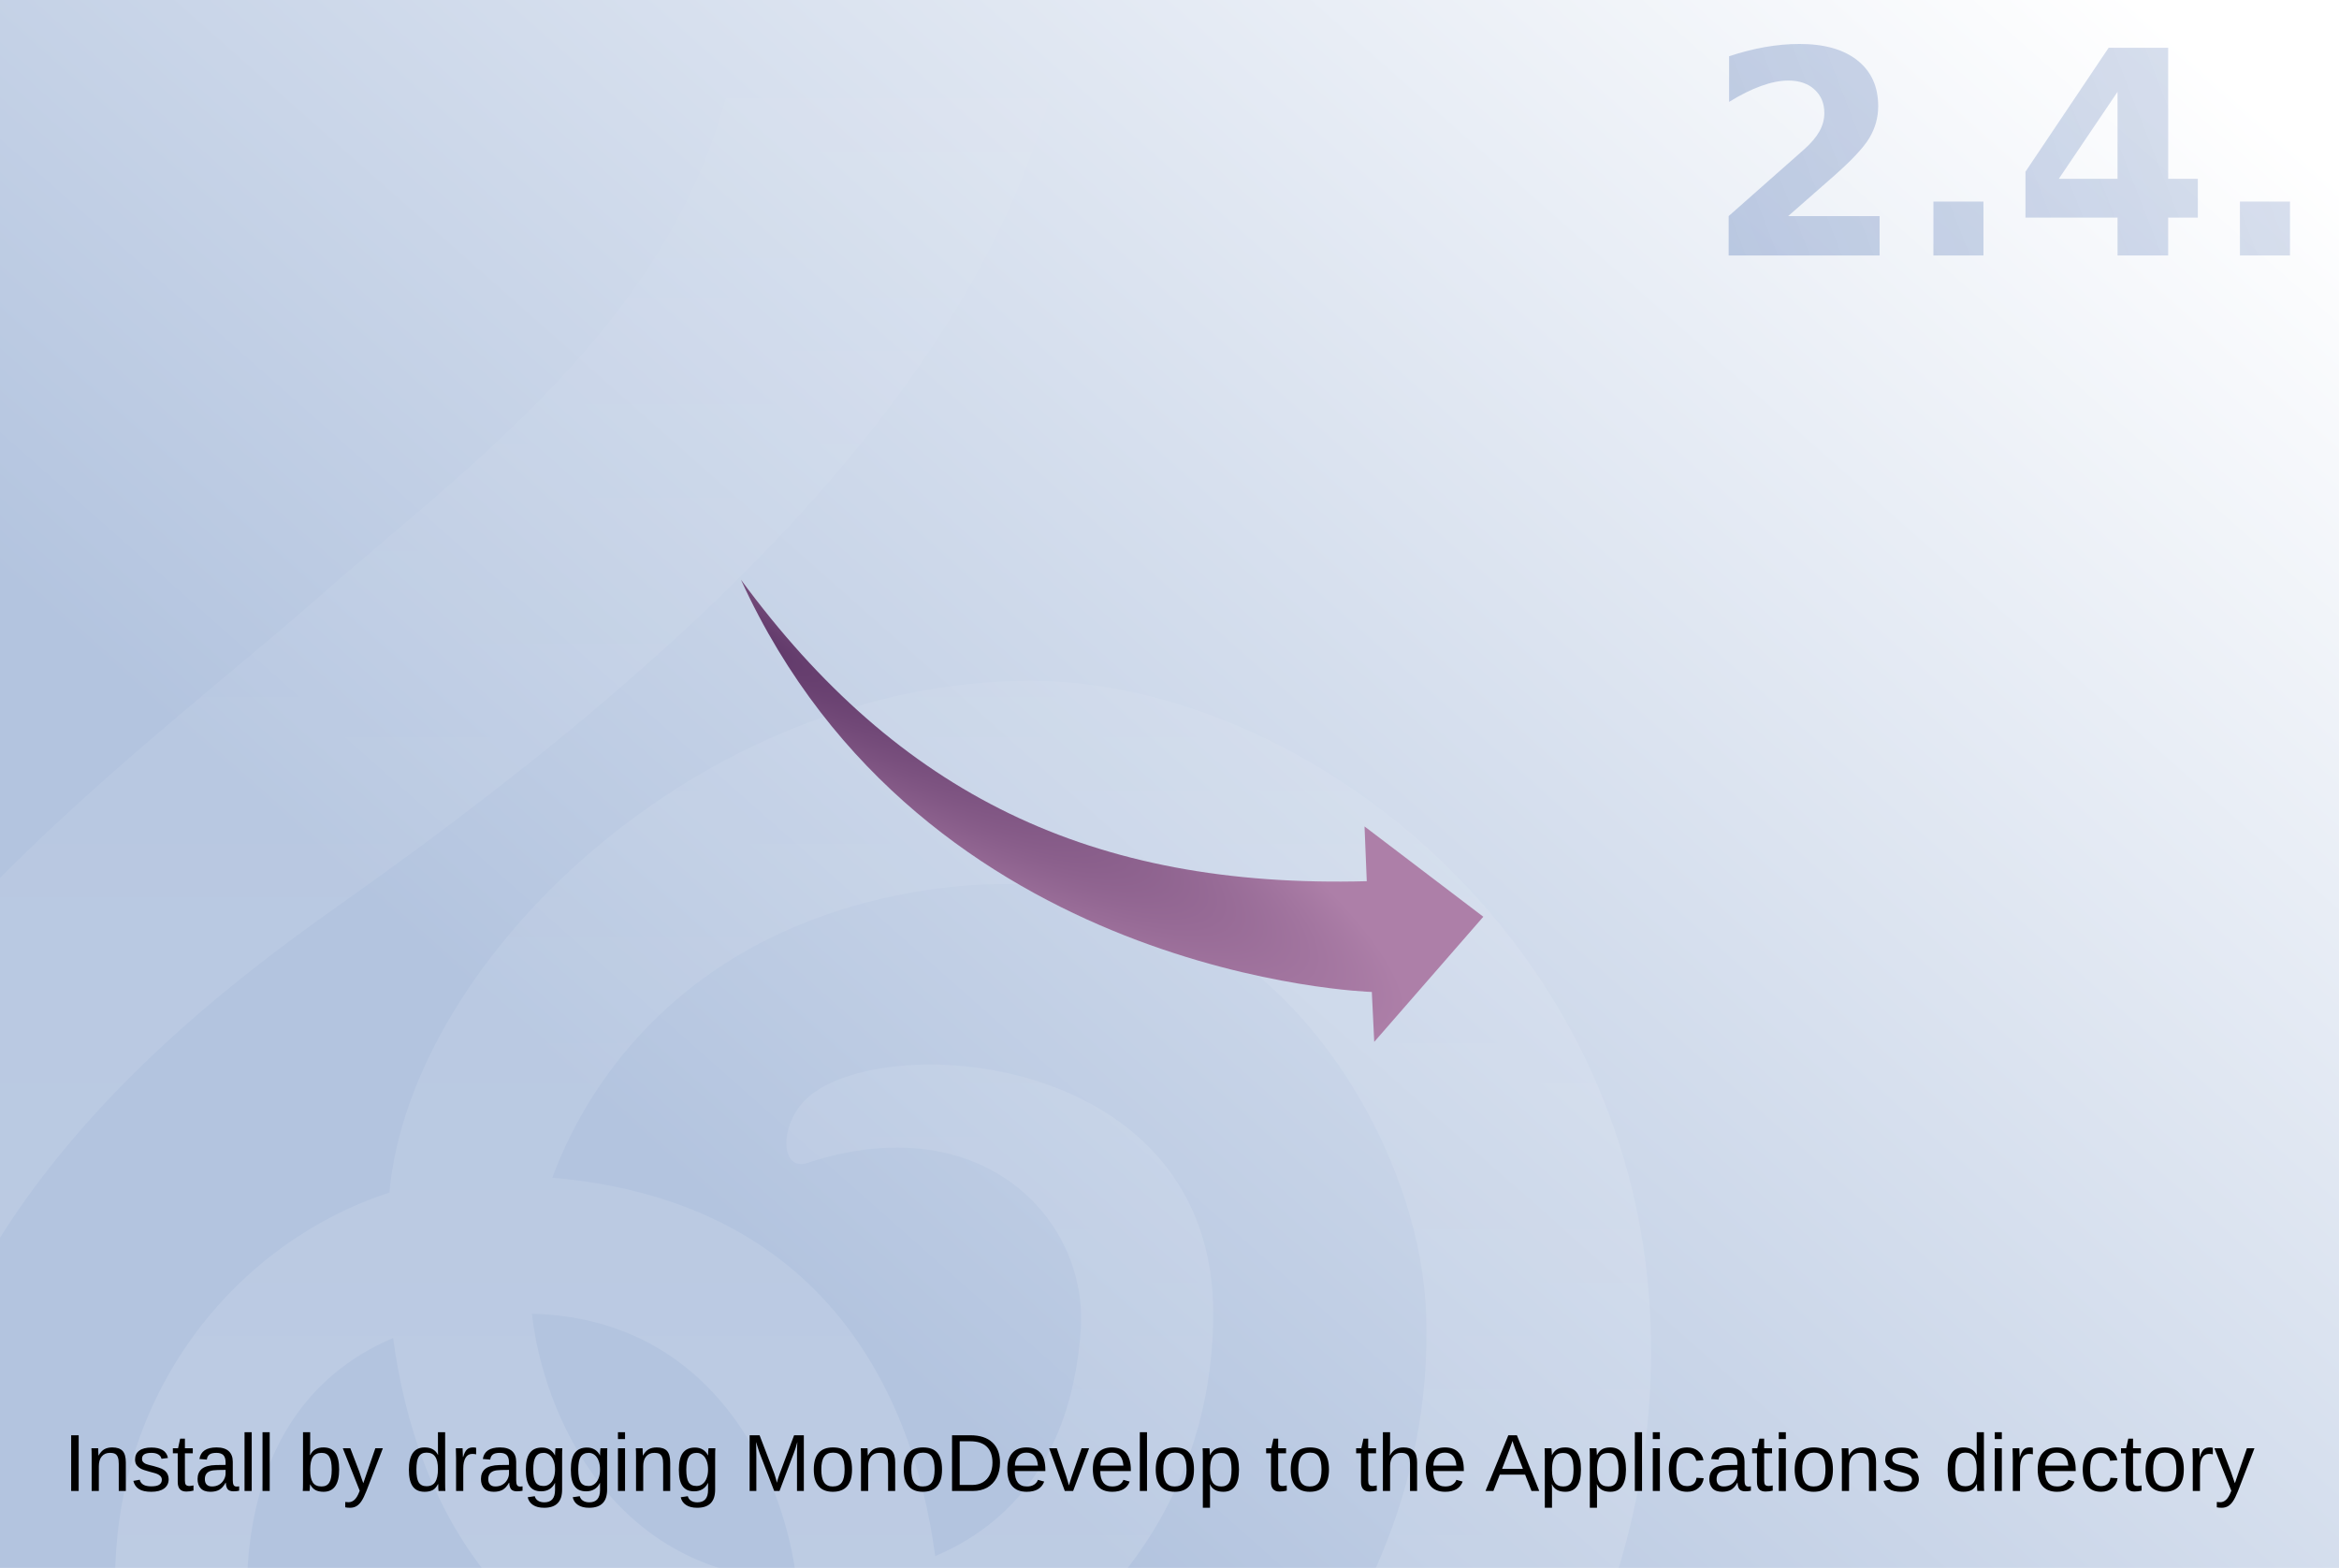
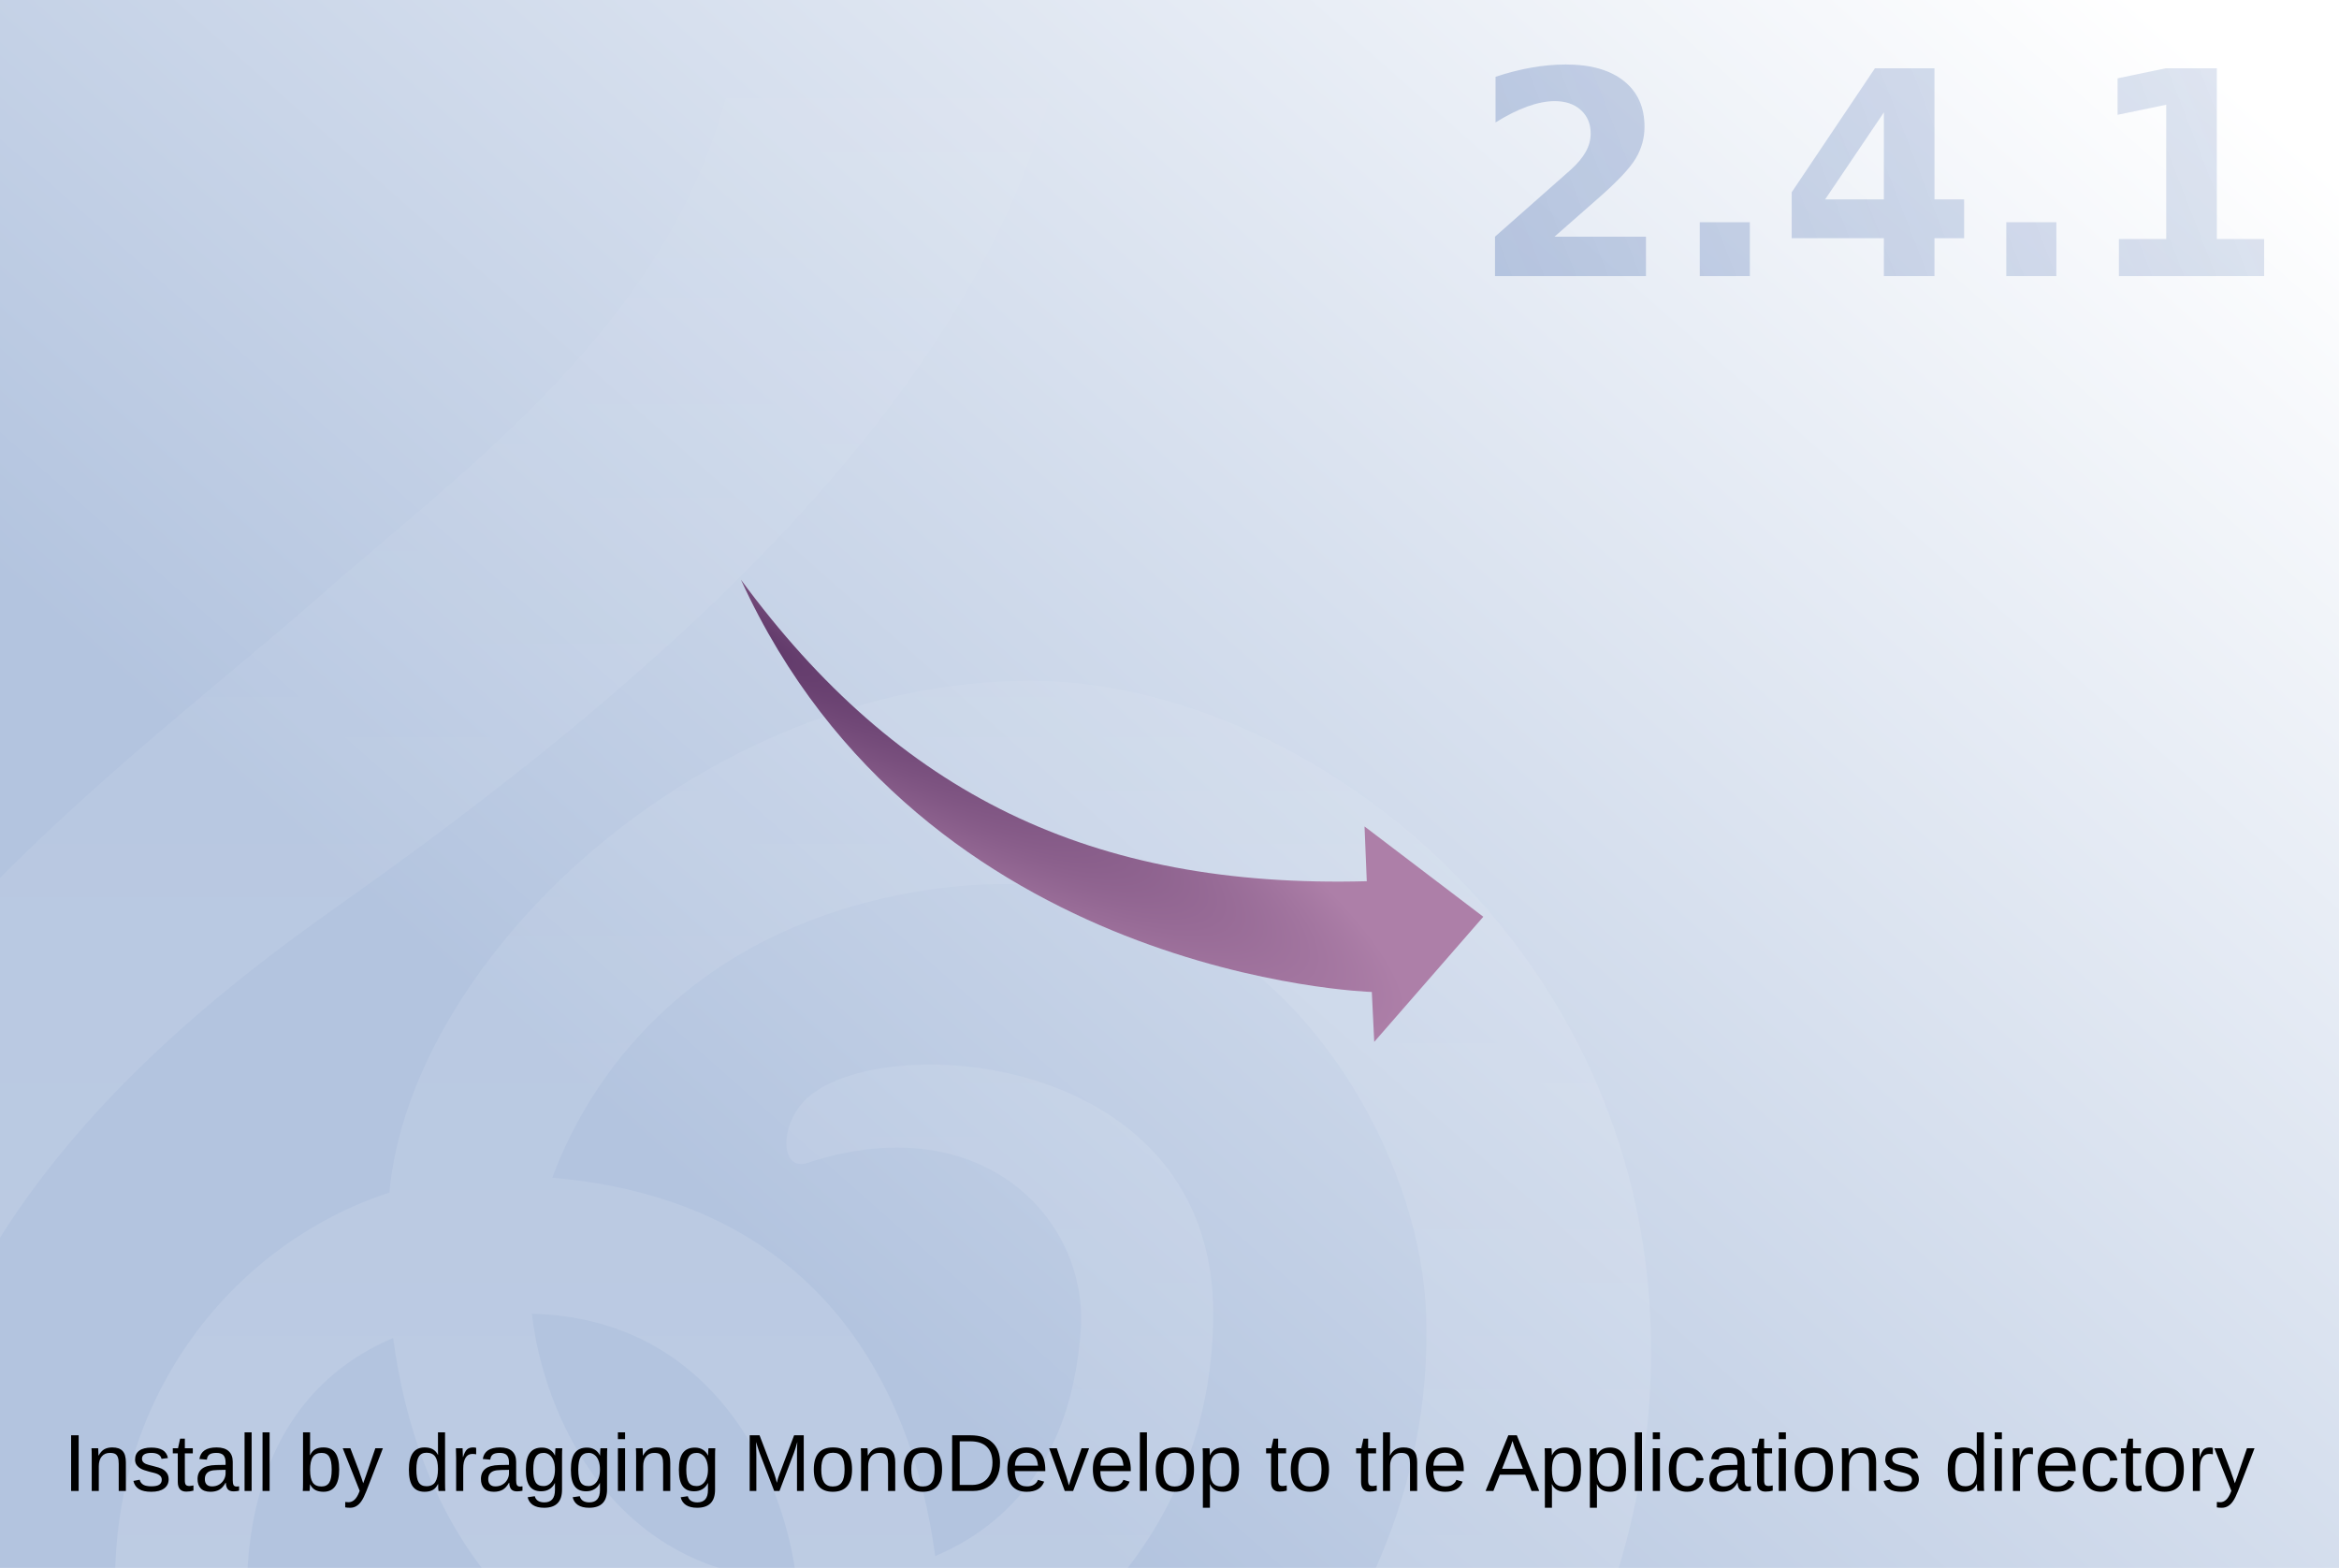
- <svg xmlns="http://www.w3.org/2000/svg" xmlns:xlink="http://www.w3.org/1999/xlink" width="315.5" height="211.5" id="svg2" version="1.0">
+ <svg xmlns="http://www.w3.org/2000/svg" xmlns:xlink="http://www.w3.org/1999/xlink" width="454.879" height="304.935" id="svg2" version="1.0">
  <defs id="defs4">
    <linearGradient id="linearGradient6206">
      <stop style="stop-color:#174398;stop-opacity:0.304;" offset="0" id="stop6208" />
      <stop style="stop-color:#174398;stop-opacity:0.081;" offset="1" id="stop6210" />
    </linearGradient>
    <linearGradient id="linearGradient6562">
      <stop style="stop-color:#b3c4df;stop-opacity:1;" offset="0" id="stop6564" />
      <stop style="stop-color:#ffffff;stop-opacity:1;" offset="1" id="stop6566" />
    </linearGradient>
    <linearGradient id="linearGradient8252">
      <stop style="stop-color:#ffffff;stop-opacity:0;" offset="0" id="stop8254" />
      <stop style="stop-color:#ffffff;stop-opacity:0.893;" offset="1" id="stop8256" />
    </linearGradient>
    <linearGradient id="linearGradient6897">
      <stop id="stop6899" style="stop-color:#5c3566;stop-opacity:1;" offset="0" />
      <stop id="stop6901" style="stop-color:#ad7fa8;stop-opacity:1;" offset="1" />
    </linearGradient>
-     <linearGradient xlink:href="#linearGradient6562" id="linearGradient5526" gradientUnits="userSpaceOnUse" x1="24.867" y1="2743.993" x2="266.825" y2="2454.39" gradientTransform="matrix(0.6399594,0,0,0.6778847,128.6328,-1587.66)" />
-     <linearGradient xlink:href="#linearGradient8252" id="linearGradient5540" gradientUnits="userSpaceOnUse" gradientTransform="translate(-2522.55,788.7062)" x1="2609.625" y1="-733.625" x2="2609.625" y2="-324.812" />
-     <radialGradient xlink:href="#linearGradient6897" id="radialGradient6336" cx="164.564" cy="3692.425" fx="164.564" fy="3692.425" r="73.639" gradientTransform="matrix(1.242284,0.7337163,-0.1319094,0.2233377,377.8265,-797.1413)" gradientUnits="userSpaceOnUse" />
-     <linearGradient xlink:href="#linearGradient6206" id="linearGradient6215" x1="120.051" y1="3693.115" x2="333.141" y2="3610.13" gradientUnits="userSpaceOnUse" gradientTransform="translate(47,-3564)" />
+     <linearGradient xlink:href="#linearGradient6562" id="linearGradient5526" gradientUnits="userSpaceOnUse" x1="24.867" y1="2743.993" x2="266.825" y2="2454.39" gradientTransform="matrix(0.9226756,0,0,0.9773552,184.8038,-2308.378)" />
+     <linearGradient xlink:href="#linearGradient8252" id="linearGradient5540" gradientUnits="userSpaceOnUse" gradientTransform="matrix(1.441772,0,0,1.441772,-3637.597,1117.801)" x1="2609.625" y1="-733.625" x2="2609.625" y2="-324.812" />
+     <radialGradient xlink:href="#linearGradient6897" id="radialGradient6336" cx="164.564" cy="3692.425" fx="164.564" fy="3692.425" r="73.639" gradientTransform="matrix(1.791091,1.057852,-0.1901833,0.3220021,544.0842,-1168.629)" gradientUnits="userSpaceOnUse" />
+     <linearGradient xlink:href="#linearGradient6206" id="linearGradient6215" x1="120.051" y1="3693.115" x2="333.141" y2="3610.13" gradientUnits="userSpaceOnUse" gradientTransform="matrix(1.441772,0,0,1.441772,21.67025,-5153.809)" />
  </defs>
-   <g id="layer1" transform="translate(2.512011,-64.27341)" style="display:inline">
-     <g id="g3870" transform="translate(509.4641,2985.133)" />
-     <g id="g3915" transform="translate(721.4669,2630.614)" />
-     <g id="g4049" transform="translate(270.5016,860.4731)" />
+   <g id="layer1" transform="translate(4.277204,-73.33429)" style="display:inline">
+     <g id="g3870" transform="matrix(1.441772,0,0,1.441772,733.8756,4284.548)" />
+     <g id="g3915" transform="matrix(1.441772,0,0,1.441772,1039.535,3773.412)" />
+     <g id="g4049" transform="matrix(1.441772,0,0,1.441772,389.3461,1221.273)" />
    <rect style="fill:#eeeeec;fill-opacity:1;fill-rule:nonzero;stroke:none;stroke-width:2;marker:none;visibility:visible;display:none;overflow:visible;enable-background:accumulate" id="rect6284" width="48" height="48" x="-1661.813" y="-2051.117" />
    <rect y="-1975.117" x="-1654.876" height="32" width="32" id="rect6592" style="fill:#eeeeec;fill-opacity:1;fill-rule:nonzero;stroke:none;stroke-width:2;marker:none;visibility:visible;display:none;overflow:visible;enable-background:accumulate" />
    <rect style="fill:#eeeeec;fill-opacity:1;fill-rule:nonzero;stroke:none;stroke-width:2;marker:none;visibility:visible;display:none;overflow:visible;enable-background:accumulate" id="rect6749" width="22" height="22" x="-1654.876" y="-1924.055" />
    <rect y="-1882.113" x="-1654.876" height="16" width="16" id="rect6833" style="fill:#eeeeec;fill-opacity:1;fill-rule:nonzero;stroke:none;stroke-width:2;marker:none;visibility:visible;display:none;overflow:visible;enable-background:accumulate" />
    <rect y="-1925.117" x="-1630.876" height="24" width="24" id="rect8104" style="fill:#eeeeec;fill-opacity:1;fill-rule:nonzero;stroke:none;stroke-width:2;marker:none;visibility:visible;display:none;overflow:visible;enable-background:accumulate" />
-     <flowRoot xml:space="preserve" id="flowRoot6492" style="font-size:12px;font-style:normal;font-weight:normal;fill:#000000;fill-opacity:1;stroke:none;font-family:Bitstream Vera Sans">
+     <flowRoot xml:space="preserve" id="flowRoot6492" style="font-size:12px;font-style:normal;font-weight:normal;fill:#000000;fill-opacity:1;stroke:none;font-family:Bitstream Vera Sans" transform="matrix(1.441772,0,0,1.441772,-0.6554568,-19.33333)">
      <flowRegion id="flowRegion6494">
        <rect id="rect6496" width="375.557" height="111.901" x="3084.162" y="-680.943" />
      </flowRegion>
      <flowPara id="flowPara6498" />
    </flowRoot>
-     <text xml:space="preserve" style="font-size:12px;font-style:normal;font-weight:normal;fill:#000000;fill-opacity:1;stroke:none;font-family:Bitstream Vera Sans" x="3134.747" y="-651.818" id="text6500" transform="translate(-2.66397,63.8777)">
-       <tspan id="tspan6502" x="3134.747" y="-651.818" />
+     <text xml:space="preserve" style="font-size:17.301px;font-style:normal;font-weight:normal;fill:#000000;fill-opacity:1;stroke:none;font-family:Bitstream Vera Sans" x="4515.095" y="-867.009" id="text6500">
+       <tspan id="tspan6502" x="4515.095" y="-867.009" />
    </text>
-     <rect style="fill:url(#linearGradient5526);fill-opacity:1;fill-rule:nonzero;stroke:none;stroke-width:1.364px;marker:none;visibility:visible;display:inline;overflow:visible;enable-background:accumulate" id="rect5451" width="315.5" height="211.5" x="-2.512" y="64.273" ry="0" />
-     <path style="opacity:0.271;fill:url(#linearGradient5540);fill-opacity:1;fill-rule:evenodd;stroke:none;display:inline" d="m 97.575,55.081 c 0.046,1.018 0.047,2.039 0.062,3.062 0.613,42.702 -34.43,66.607 -57.625,87.063 -27.696,24.424 -85.6,64.028 -86.062,126.594 -0.407,55.265 46.557,91.027 83.688,91.031 44.471,0.006 83.644,-37.477 86.5,-69 19.767,-6.406 36.889,-25.765 37,-52.188 0.146,-35.074 -43.395,-38.523 -54.375,-29.594 -4.264,3.469 -4.15,10.333 -0.375,9.094 23.444,-7.703 37.95,7.492 36.875,22.594 -1.063,14.914 -7.749,25.416 -19.625,30.438 -3.149,-23.499 -16.27,-48.015 -51.656,-51.031 5.75,-15.518 20.648,-34.641 51.625,-38.969 19.148,-2.675 35.032,3.128 46.625,14.469 11.591,11.341 19.114,28.216 19.625,43 1.64,47.441 -41.574,78.681 -59.719,91.531 -54.458,38.569 -96.821,80.638 -98.719,130.719 l 45.156,0 c -0.048,-1.018 -0.018,-2.039 -0.031,-3.062 -0.615,-42.702 34.428,-66.639 57.625,-87.094 27.696,-24.424 85.569,-63.997 86.031,-126.562 0.409,-55.265 -46.557,-91.058 -83.688,-91.062 -44.478,-0.006 -83.652,37.506 -86.5,69.031 -19.767,6.406 -36.89,25.764 -37,52.188 -0.148,35.073 43.395,38.492 54.375,29.562 4.266,-3.469 4.148,-10.333 0.375,-9.094 -23.445,7.703 -37.919,-7.46 -36.844,-22.562 1.063,-14.912 7.721,-25.447 19.594,-30.469 3.142,23.509 16.254,48.013 51.656,51.031 -5.752,15.517 -20.651,34.641 -51.625,38.969 -19.146,2.675 -35.034,-3.096 -46.625,-14.438 -11.593,-11.341 -19.114,-28.216 -19.625,-43 -1.638,-47.441 41.608,-78.681 59.75,-91.531 54.458,-38.569 96.791,-80.638 98.687,-130.719 l -45.156,0 z m -28.344,186.406 c 24.774,0.603 34.157,22.422 35.688,36 -24.755,-0.605 -34.148,-22.421 -35.688,-36 z" id="path5518" />
-     <rect style="fill:#9f0000;fill-opacity:1;fill-rule:nonzero;stroke:none;stroke-width:0.497;marker:none;visibility:visible;display:inline;overflow:visible;enable-background:accumulate" id="rect5520" width="56.374" height="17.284" x="337.596" y="100.35" ry="2.141" />
-     <text xml:space="preserve" style="font-size:14.255px;font-style:normal;font-variant:normal;font-weight:normal;font-stretch:normal;text-align:start;line-height:125%;writing-mode:lr-tb;text-anchor:start;fill:#ffffff;fill-opacity:1;stroke:none;display:inline;font-family:Arial Black;-inkscape-font-specification:Arial Black" x="340.304" y="114.291" id="text5522">
-       <tspan id="tspan5524" x="340.304" y="114.291">Beta 2</tspan>
+     <rect style="fill:url(#linearGradient5526);fill-opacity:1;fill-rule:nonzero;stroke:none;stroke-width:1.364px;marker:none;visibility:visible;display:inline;overflow:visible;enable-background:accumulate" id="rect5451" width="454.879" height="304.935" x="-4.277" y="73.334" ry="0" />
+     <path style="opacity:0.271;fill:url(#linearGradient5540);fill-opacity:1;fill-rule:evenodd;stroke:none;display:inline" d="m 140.026,60.081 c 0.067,1.467 0.068,2.94 0.09,4.415 0.884,61.566 -49.64,96.033 -83.082,125.524 -39.932,35.214 -123.416,92.314 -124.083,182.519 -0.586,79.68 67.124,131.24 120.658,131.246 64.117,0.009 120.596,-54.033 124.713,-99.482 28.499,-9.236 53.185,-37.147 53.346,-75.242 0.211,-50.568 -62.566,-55.542 -78.396,-42.668 -6.148,5.001 -5.983,14.898 -0.541,13.111 33.8,-11.106 54.716,10.801 53.165,32.575 -1.532,21.502 -11.173,36.645 -28.295,43.884 -4.54,-33.881 -23.458,-69.226 -74.477,-73.575 8.291,-22.373 29.769,-49.944 74.431,-56.184 27.607,-3.857 50.509,4.509 67.223,20.861 16.711,16.352 27.559,40.681 28.295,61.996 2.364,68.398 -59.941,113.441 -86.101,131.967 -78.516,55.607 -139.593,116.262 -142.33,188.467 l 65.105,0 c -0.07,-1.468 -0.025,-2.94 -0.045,-4.415 -0.887,-61.567 49.638,-96.078 83.082,-125.569 39.932,-35.214 123.371,-92.269 124.037,-182.474 0.589,-79.68 -67.124,-131.285 -120.658,-131.291 -64.127,-0.009 -120.606,54.075 -124.713,99.527 -28.499,9.235 -53.187,37.146 -53.346,75.242 -0.214,50.568 62.566,55.497 78.396,42.622 6.151,-5.001 5.98,-14.898 0.541,-13.111 -33.803,11.106 -54.671,-10.756 -53.12,-32.53 1.532,-21.5 11.131,-36.689 28.25,-43.929 4.53,33.895 23.435,69.224 74.477,73.575 -8.294,22.372 -29.773,49.945 -74.431,56.184 C 44.613,467.184 21.706,458.863 4.995,442.511 -11.719,426.16 -22.563,401.83 -23.299,380.515 -25.661,312.116 36.689,267.075 62.846,248.548 141.362,192.941 202.397,132.286 205.131,60.081 l -65.105,0 z M 99.161,328.836 c 35.719,0.869 49.247,32.328 51.453,51.904 -35.69,-0.872 -49.234,-32.326 -51.453,-51.904 z" id="path5518" />
+     <rect style="fill:#9f0000;fill-opacity:1;fill-rule:nonzero;stroke:none;stroke-width:0.497;marker:none;visibility:visible;display:inline;overflow:visible;enable-background:accumulate" id="rect5520" width="81.278" height="24.92" x="486.081" y="125.348" ry="3.087" />
+     <text xml:space="preserve" style="font-size:20.552px;font-style:normal;font-variant:normal;font-weight:normal;font-stretch:normal;text-align:start;line-height:125%;writing-mode:lr-tb;text-anchor:start;fill:#ffffff;fill-opacity:1;stroke:none;display:inline;font-family:Arial Black;-inkscape-font-specification:Arial Black" x="489.985" y="145.448" id="text5522">
+       <tspan id="tspan5524" x="489.985" y="145.448">Beta 2</tspan>
    </text>
-     <path style="fill:url(#radialGradient6336);fill-opacity:1;fill-rule:evenodd;stroke:none" d="m 97.433,142.475 c 24.598,53.827 85.096,55.606 85.096,55.606 l 0.325,6.731 14.713,-16.877 -16.021,-12.181 0.301,7.386 c -37.253,0.995 -63.192,-11.794 -84.414,-40.666 z" id="path6326" />
-     <text xml:space="preserve" style="font-size:10.917px;font-style:normal;font-variant:normal;font-weight:normal;font-stretch:normal;text-align:start;line-height:125%;writing-mode:lr-tb;text-anchor:start;fill:#000000;fill-opacity:1;stroke:none;font-family:Arial;-inkscape-font-specification:Arial" x="6.07" y="265.394" id="text6342">
-       <tspan id="tspan6344" x="6.07" y="265.394" style="font-size:10.917px;font-style:normal;font-variant:normal;font-weight:normal;font-stretch:normal;text-align:start;line-height:125%;writing-mode:lr-tb;text-anchor:start;font-family:Arial;-inkscape-font-specification:Arial">Install by dragging MonoDevelop to the Applications directory </tspan>
+     <path style="fill:url(#radialGradient6336);fill-opacity:1;fill-rule:evenodd;stroke:none" d="m 139.82,186.084 c 35.465,77.606 122.689,80.172 122.689,80.172 l 0.469,9.705 21.212,-24.332 -23.098,-17.562 0.435,10.649 c -53.711,1.435 -91.108,-17.005 -121.706,-58.631 z" id="path6326" />
+     <text xml:space="preserve" style="font-size:15.739px;font-style:normal;font-variant:normal;font-weight:normal;font-stretch:normal;text-align:start;line-height:125%;writing-mode:lr-tb;text-anchor:start;fill:#000000;fill-opacity:1;stroke:none;font-family:Arial;-inkscape-font-specification:Arial" x="8.096" y="363.304" id="text6342">
+       <tspan id="tspan6344" x="8.096" y="363.304" style="font-size:15.739px;font-style:normal;font-variant:normal;font-weight:normal;font-stretch:normal;text-align:start;line-height:125%;writing-mode:lr-tb;text-anchor:start;font-family:Arial;-inkscape-font-specification:Arial">Install by dragging MonoDevelop to the Applications directory </tspan>
    </text>
-     <text xml:space="preserve" style="font-size:38.439px;font-style:normal;font-weight:normal;fill:url(#linearGradient6215);fill-opacity:1;stroke:none;font-family:Bitstream Vera Sans" x="227.612" y="98.734" id="text5419">
-       <tspan id="tspan5421" x="227.612" y="98.734" style="font-weight:bold;fill:url(#linearGradient6215);fill-opacity:1">2.4.1</tspan>
+     <text xml:space="preserve" style="font-size:55.42px;font-style:normal;font-weight:normal;fill:url(#linearGradient6215);fill-opacity:1;stroke:none;font-family:Bitstream Vera Sans" x="282.071" y="127.019" id="text5419">
+       <tspan id="tspan5421" x="282.071" y="127.019" style="font-weight:bold;fill:url(#linearGradient6215);fill-opacity:1">2.4.1</tspan>
    </text>
  </g>
-   <path style="fill:none;stroke:#000000;stroke-width:1px;stroke-linecap:butt;stroke-linejoin:miter;stroke-opacity:1" id="path22354" d="m 5321.675,-22063.452 0,-100 43.372,-73.913 39.709,-16.338 -39.709,16.338 4.642,-45.671 -4.642,45.671 -43.372,73.913 -21.795,-46.548 1.356,-44.428 -1.356,44.428 -35.842,-24.64 35.842,24.64 21.795,46.548 0,100" />
+   <path style="fill:none;stroke:#000000;stroke-width:1px;stroke-linecap:butt;stroke-linejoin:miter;stroke-opacity:1" id="path22354" d="m 5323.44,-22072.513 0,-100 43.372,-73.913 39.709,-16.338 -39.709,16.338 4.642,-45.671 -4.642,45.671 -43.372,73.913 -21.795,-46.548 1.356,-44.428 -1.356,44.428 -35.842,-24.64 35.842,24.64 21.795,46.548 0,100" />
</svg>
